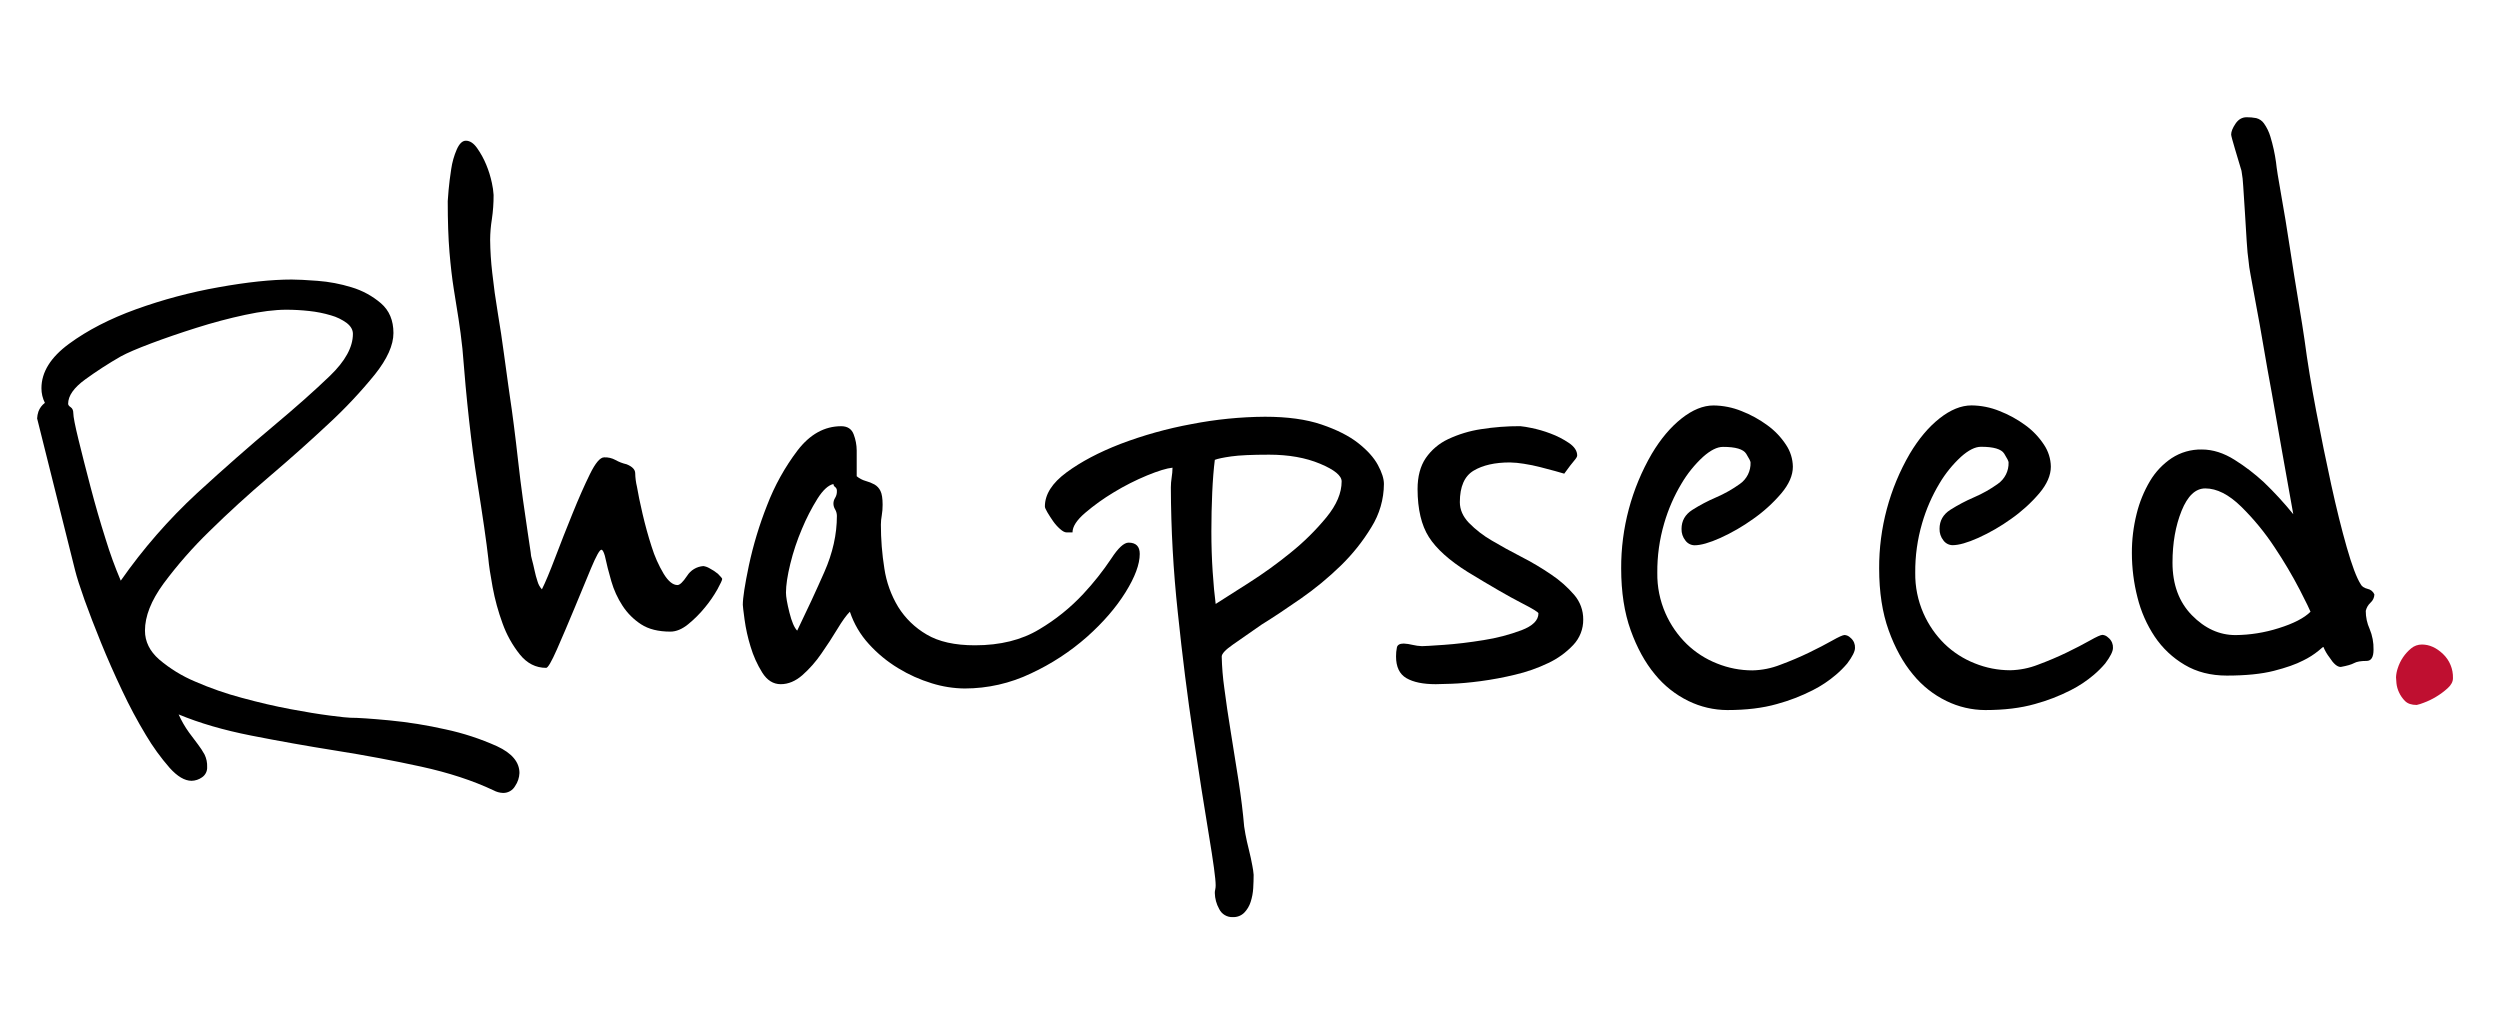
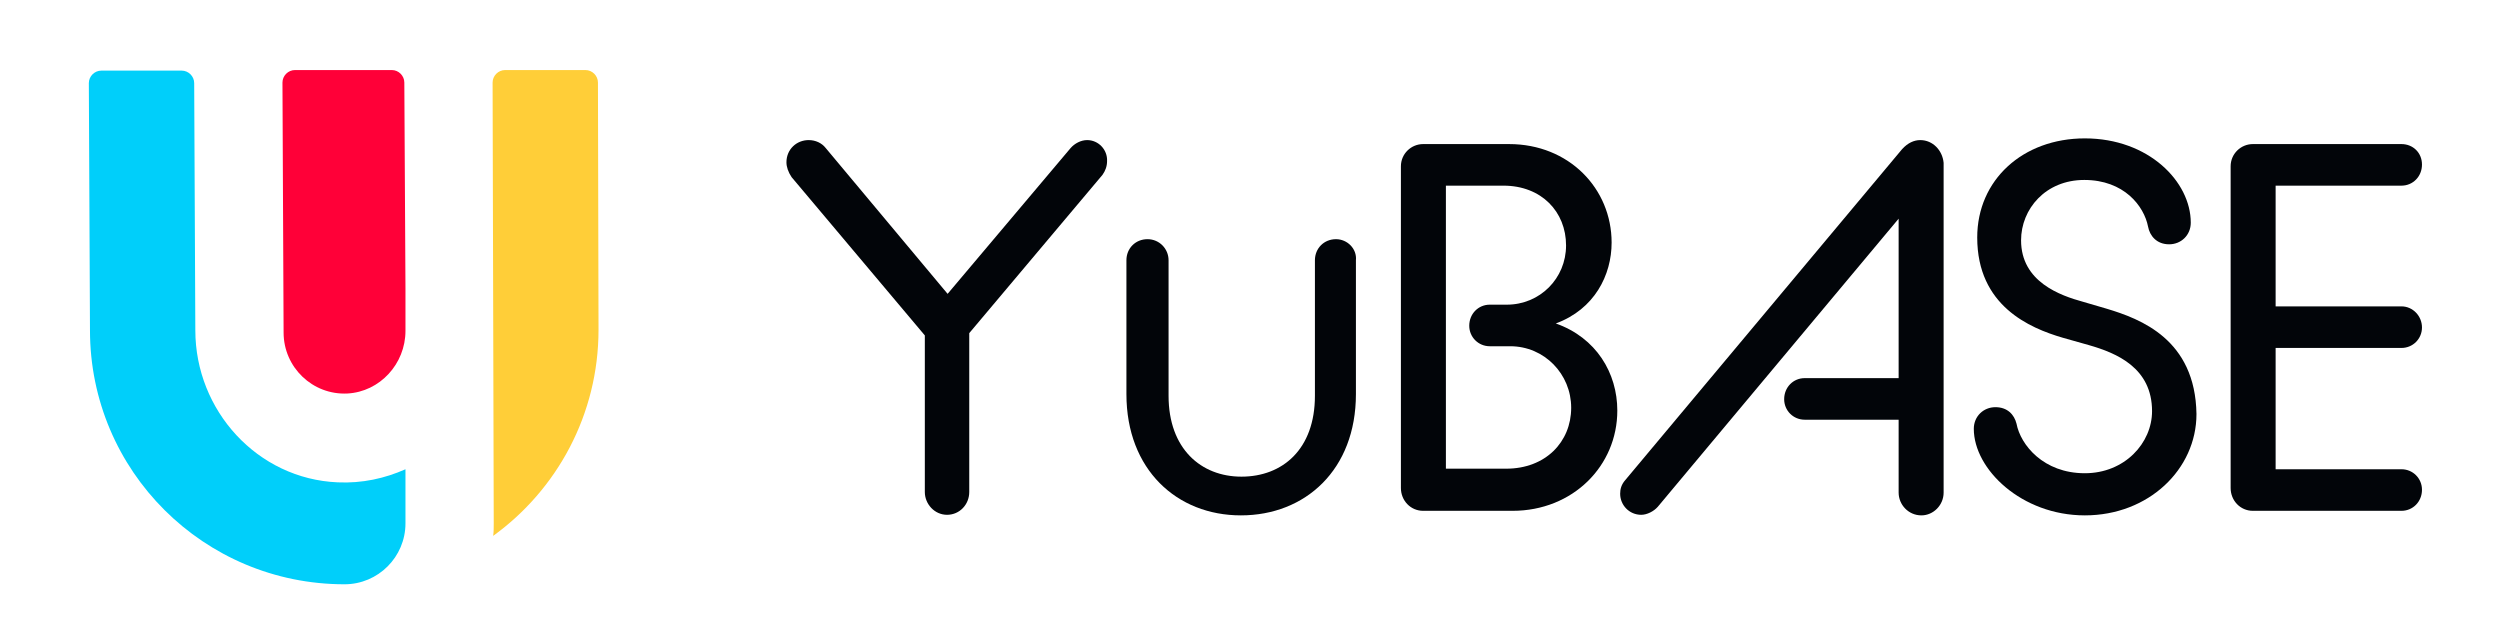
- <svg xmlns="http://www.w3.org/2000/svg" id="レイヤー_1" data-name="レイヤー 1" viewBox="0 0 1732.6 701.46">
-   <defs>
-     <style>.cls-1{fill:#bf0f30;}</style>
-   </defs>
-   <path d="M360,535.75a17.14,17.14,0,0,1-3,9,9.38,9.38,0,0,1-8.37,4.79,14.86,14.86,0,0,1-6.58-1.8q-21.53-10.17-50.22-16.44t-58.9-11.06q-30.19-4.8-58.9-10.47t-50.23-14.65A70.52,70.52,0,0,0,131,507.65l6.28,8.37a56.26,56.26,0,0,1,4.48,6.88,18,18,0,0,1,1.8,8.67,8.05,8.05,0,0,1-3.59,7.17,12.88,12.88,0,0,1-7.18,2.39q-7.17,0-15.24-9a153.14,153.14,0,0,1-16.45-22.73,334.59,334.59,0,0,1-16.44-30.79q-8.07-17-14.65-33.19T58.62,415.87q-4.8-13.46-6.58-20.63L25.73,290a17.66,17.66,0,0,1,.9-4.79,13.17,13.17,0,0,1,4.48-6,22.43,22.43,0,0,1-2.39-10.16q0-16.74,19.14-30.79T94.2,214.36a347.54,347.54,0,0,1,57.1-15.25q29.89-5.38,50.83-5.38,6,0,17.93.9a107,107,0,0,1,23.62,4.48A55.85,55.85,0,0,1,264,210.17q8.67,7.49,8.67,20.63,0,12.55-12.85,28.7a326.45,326.45,0,0,1-32,34.09q-19.14,17.93-41.26,36.77T145.32,368a299.58,299.58,0,0,0-32,36.47q-12.87,17.65-12.85,32.59,0,11.37,9.86,20a95.32,95.32,0,0,0,24.82,15.25,228.84,228.84,0,0,0,32.58,11.36q17.64,4.8,33.49,7.78t27.5,4.48q11.67,1.5,14.06,1.49,7.76,0,26.9,1.8a312,312,0,0,1,39.17,6.28,177.24,177.24,0,0,1,35.58,11.66Q360,524.39,360,535.75ZM244.58,231.4c0-2.78-1.4-5.28-4.19-7.48a34,34,0,0,0-11.06-5.38,83.09,83.09,0,0,0-15-3,145.42,145.42,0,0,0-15.84-.89q-12,0-28.7,3.58t-33.79,9Q119,232.6,104.66,238t-20.93,9a270.92,270.92,0,0,0-24.51,15.84q-12,8.67-12,17c0,.81.6,1.6,1.79,2.39s1.8,2.2,1.8,4.19q0,3.58,3.58,18.24t8.37,32.88q4.78,18.25,10.47,36.18a282.82,282.82,0,0,0,10.46,28.7,376.61,376.61,0,0,1,52.92-60.69q28.4-26,52.32-46t39.76-35.28Q244.57,245.15,244.58,231.4Z" />
-   <path d="M497.51,397.63c2,2,3,3.19,3,3.59,0,.8-1.11,3.19-3.29,7.17A84.1,84.1,0,0,1,488.54,421a80.31,80.31,0,0,1-11.66,11.66q-6.28,5.08-12.26,5.08-12.56,0-20.33-5.08a43.67,43.67,0,0,1-12.86-12.86,62.87,62.87,0,0,1-7.77-17q-2.69-9.25-4.48-17.64c-.81-2.78-1.6-4.18-2.39-4.18q-1.8,0-7.18,12.85T398,421.84Q391.67,437.1,386,450c-3.79,8.58-6.28,12.85-7.47,12.85q-10.77,0-18.24-9.26a74.82,74.82,0,0,1-12-21.53,155.46,155.46,0,0,1-6.88-25.11q-2.38-12.86-3-20-1.79-16.15-7.77-53.82t-10.16-91.49q-1.22-11.34-2.69-20.62t-3.29-20.63q-1.8-11.35-3-25.72t-1.2-35.27q0-1.2.6-7.78t1.79-14.35a53.17,53.17,0,0,1,3.89-13.75q2.69-6,6.28-6c2.78,0,5.38,1.7,7.77,5.08A58.72,58.72,0,0,1,337,114.2a70.77,70.77,0,0,1,3.89,12.56,51.1,51.1,0,0,1,1.19,8.37,111.08,111.08,0,0,1-1.19,16.74,93.39,93.39,0,0,0-1.2,14.35A216.8,216.8,0,0,0,341.14,189q1.49,13.76,3.89,28.1t4.19,27.8q1.78,13.46,3,21.83c0,.4.39,3.19,1.19,8.37s1.69,11.66,2.69,19.43,2,16.15,3,25.12,2.1,17.74,3.29,26.31,2.29,16.14,3.29,22.72,1.69,11.27,2.09,14.05a20.7,20.7,0,0,0,.9,5.08q.9,3.3,1.79,7.48a70.31,70.31,0,0,0,2.1,7.77,13.45,13.45,0,0,0,3,5.38q3.59-7.17,9.26-22.12t12-30.5q6.28-15.54,12-27.2t9.87-11.66a15,15,0,0,1,7.77,1.79,28.33,28.33,0,0,0,7.77,3q6,2.4,6,6.28a43.58,43.58,0,0,0,1.2,9.27q1.18,7.17,3.89,18.83t6.28,22.72a86.71,86.71,0,0,0,8.37,18.84q4.77,7.77,9.56,7.77,2.39,0,6.58-6.28a14.57,14.57,0,0,1,11.36-6.87,11.78,11.78,0,0,1,4.19,1.49A34.73,34.73,0,0,1,497.51,397.63Z" />
-   <path d="M789.89,383.88q0,10.75-9.86,26.6t-26.61,30.8a161.38,161.38,0,0,1-38.87,25.41,106.42,106.42,0,0,1-46,10.46,79.16,79.16,0,0,1-22.72-3.58,100.53,100.53,0,0,1-23.32-10.47,90.48,90.48,0,0,1-20.33-16.74A62.12,62.12,0,0,1,589,423.94q-3.6,3.58-8.67,12t-11.07,17a80.67,80.67,0,0,1-13.15,14.95q-7.19,6.27-15,6.28t-12.86-8.08a73.22,73.22,0,0,1-8.07-17.94A117.8,117.8,0,0,1,516,429.32c-.81-6-1.2-9.36-1.2-10.17q0-7.17,4.19-27.2a262.92,262.92,0,0,1,12.55-41.56,154,154,0,0,1,21.23-38.27q12.86-16.72,30.2-16.74c4.38,0,7.26,1.9,8.67,5.68a32,32,0,0,1,2.09,11.06v17.94a17.21,17.21,0,0,0,6.28,3.29,27.55,27.55,0,0,1,6,2.39,10.24,10.24,0,0,1,4.18,4.49c1,2,1.5,5.18,1.5,9.56a42.84,42.84,0,0,1-.6,7.48,35,35,0,0,0-.6,6.28A193.09,193.09,0,0,0,612.9,394a71.81,71.81,0,0,0,9.57,26.61,56.75,56.75,0,0,0,19.73,19.13q12.56,7.49,33.49,7.48,26.29,0,44.54-11.06a137.23,137.23,0,0,0,30.5-24.52,194.48,194.48,0,0,0,19.43-24.52q7.19-11.06,12-11.06Q789.89,376.1,789.89,383.88ZM580,357.57a9,9,0,0,0-1.2-4.49,7.89,7.89,0,0,1-1.2-3.89,7.37,7.37,0,0,1,1.2-4.18,8.56,8.56,0,0,0,1.2-4.78,3.19,3.19,0,0,0-1.2-2.7,2.55,2.55,0,0,1-1.2-2.09q-5.37,1.21-11.06,10.17a144.73,144.73,0,0,0-10.76,20.93,156.62,156.62,0,0,0-8.07,24.21q-3,12.27-3,20,0,4.2,2.39,13.76t5.38,12.55q10.15-20.93,18.84-40.66T580,357.57Z" />
-   <path d="M959.11,335.44a57,57,0,0,1-8.67,29.9A133.77,133.77,0,0,1,929.22,392a219.33,219.33,0,0,1-27.51,22.72q-15,10.47-27.5,18.24-12,8.37-19.74,13.75T846.7,455a185.51,185.51,0,0,0,1.79,21.83q1.8,14.06,4.49,30.49t5.38,33.78q2.68,17.34,3.89,31.7,0,.58.89,5.38t2.4,10.76q1.49,6,2.39,11.06a52.49,52.49,0,0,1,.89,6.28q0,4.19-.29,9.27a37.83,37.83,0,0,1-1.8,9.57,18.86,18.86,0,0,1-4.48,7.47,10.55,10.55,0,0,1-7.78,3,10,10,0,0,1-9.56-5.68,23.6,23.6,0,0,1-3-11.06,9.21,9.21,0,0,1,.3-2.39,13.26,13.26,0,0,0,.29-3q0-6.59-4.78-35.28T827,509.74q-6-39.75-10.76-85.5a829.74,829.74,0,0,1-4.79-86.41A45.63,45.63,0,0,1,812,331a47,47,0,0,0,.6-6.88q-6,.6-17.64,5.38a168.19,168.19,0,0,0-23,11.66,147.64,147.64,0,0,0-20,14.35q-8.68,7.48-8.67,13.46h-4.19q-1.8,0-4.48-2.39a30.44,30.44,0,0,1-4.79-5.39c-1.39-2-2.69-4-3.88-6s-1.8-3.38-1.8-4.18q0-12.56,15-23.62t37.37-19.73a282.68,282.68,0,0,1,49.33-13.76,275.08,275.08,0,0,1,50.83-5.08q23.31,0,39.16,5.38T941.18,307q9.55,7.48,13.75,15.25T959.11,335.44Zm-29.3-1.79q0-6-14.94-12.26t-35.28-6.28q-17.94,0-26.31,1.2t-11.36,2.39q-1.21,9.57-1.8,22.72t-.59,26.91q0,14.35.89,27.8t2.09,22.43q8.37-5.38,23-14.65a304.62,304.62,0,0,0,29-20.93,170,170,0,0,0,24.81-24.52Q929.81,345.62,929.81,333.65Z" />
-   <path d="M1097.24,429.32a25.21,25.21,0,0,1-6.88,17.64A57.08,57.08,0,0,1,1073,459.52a111.63,111.63,0,0,1-23,8.07,233.44,233.44,0,0,1-23.92,4.48q-11.35,1.5-20,1.8t-11.06.3q-13.15,0-20.33-4.19t-7.18-15a29.16,29.16,0,0,1,.6-6.28q.58-2.69,4.79-2.69a33,33,0,0,1,6,.9,33.25,33.25,0,0,0,6.57.9q2.39,0,15.25-.9t27.51-3.29a133,133,0,0,0,26.31-6.88q11.65-4.49,11.66-11.66c0-.79-4.1-3.29-12.26-7.47s-20.43-11.26-36.78-21.23q-19.14-12-26.9-24.21T982.43,339q0-13.14,5.68-21.53a38.86,38.86,0,0,1,15.55-13.15,82.3,82.3,0,0,1,22.72-6.88,169.92,169.92,0,0,1,27.21-2.09,66.75,66.75,0,0,1,7.47,1.2,83.29,83.29,0,0,1,13.46,3.88,60.35,60.35,0,0,1,12.85,6.58c3.79,2.6,5.68,5.48,5.68,8.67,0,.8-.7,2-2.09,3.59s-3.69,4.58-6.88,9c-1.19-.4-3.29-1-6.27-1.8l-10.17-2.69a112.45,112.45,0,0,0-11.66-2.39,67.76,67.76,0,0,0-9.57-.9q-15.56,0-25.11,5.68T1011.73,348q0,7.77,6.28,14.35a73.91,73.91,0,0,0,15.85,12.26q9.56,5.68,20.63,11.36a189,189,0,0,1,20.63,12.26,79.35,79.35,0,0,1,15.84,14A25.76,25.76,0,0,1,1097.24,429.32Z" />
-   <path d="M1285,445.46a8.55,8.55,0,0,1,.59,3.59q0,3.58-5.38,10.76a67.32,67.32,0,0,1-7.77,7.78,81,81,0,0,1-16.14,10.76,129.67,129.67,0,0,1-24.82,9.57q-14.65,4.18-34.38,4.18a61.92,61.92,0,0,1-26.91-6.27,68.73,68.73,0,0,1-23.32-18.54q-10.17-12.26-16.74-30.5T1123.54,394a156.71,156.71,0,0,1,21.23-79.53Q1154,299,1165.4,290t22.12-9a52.87,52.87,0,0,1,19.44,3.89,78.23,78.23,0,0,1,17.93,9.86,51.32,51.32,0,0,1,12.86,13.46,28,28,0,0,1,4.78,15.24q0,9-8.07,18.54A104.1,104.1,0,0,1,1215,359.66a133.69,133.69,0,0,1-22.72,13.15q-11.37,5.1-17.94,5.09a8,8,0,0,1-6.28-3.29,12.28,12.28,0,0,1-2.69-8.07q0-8.37,7.47-13.16a116.75,116.75,0,0,1,16.45-8.67,87.71,87.71,0,0,0,16.44-9.27,17.4,17.4,0,0,0,7.47-14.95q0-1.19-3-6t-16.14-4.78q-6,0-13.75,6.88a81.41,81.41,0,0,0-14.95,18.53,116.67,116.67,0,0,0-12,27.51,118.16,118.16,0,0,0-4.78,34.38,67.19,67.19,0,0,0,5.68,28.1A68,68,0,0,0,1169,446.36a63.79,63.79,0,0,0,20.92,13.45,65.27,65.27,0,0,0,24.52,4.79,55.89,55.89,0,0,0,19.43-3.89q10.46-3.88,19.74-8.37t16.14-8.37q6.87-3.89,8.67-3.89a6.2,6.2,0,0,1,3.89,1.8A8.51,8.51,0,0,1,1285,445.46Z" />
-   <path d="M1463.77,445.46a8.37,8.37,0,0,1,.6,3.59q0,3.58-5.38,10.76a68.18,68.18,0,0,1-7.77,7.78,81.08,81.08,0,0,1-16.15,10.76,129.29,129.29,0,0,1-24.81,9.57q-14.67,4.18-34.38,4.18a61.85,61.85,0,0,1-26.91-6.27,68.54,68.54,0,0,1-23.32-18.54q-10.19-12.26-16.75-30.5T1302.33,394a156.85,156.85,0,0,1,21.22-79.53q9.27-15.54,20.63-24.51t22.13-9a52.82,52.82,0,0,1,19.43,3.89,78.09,78.09,0,0,1,17.94,9.86,51.48,51.48,0,0,1,12.86,13.46,28.05,28.05,0,0,1,4.78,15.24q0,9-8.07,18.54a104.48,104.48,0,0,1-19.44,17.64,132.92,132.92,0,0,1-22.72,13.15q-11.37,5.1-17.94,5.09a8,8,0,0,1-6.28-3.29,12.34,12.34,0,0,1-2.69-8.07q0-8.37,7.48-13.16a116.62,116.62,0,0,1,16.44-8.67,87.4,87.4,0,0,0,16.44-9.27,17.4,17.4,0,0,0,7.48-14.95q0-1.19-3-6t-16.15-4.78q-6,0-13.75,6.88a82,82,0,0,0-15,18.53,117.08,117.08,0,0,0-12,27.51,118.5,118.5,0,0,0-4.78,34.38,67.34,67.34,0,0,0,5.68,28.1,68.2,68.2,0,0,0,14.65,21.23,63.73,63.73,0,0,0,20.93,13.45,65.22,65.22,0,0,0,24.51,4.79,55.94,55.94,0,0,0,19.44-3.89q10.45-3.88,19.73-8.37t16.15-8.37c4.57-2.59,7.47-3.89,8.67-3.89a6.2,6.2,0,0,1,3.88,1.8A8.51,8.51,0,0,1,1463.77,445.46Z" />
-   <path d="M1645.55,412a8,8,0,0,1-2.69,5.68,11.09,11.09,0,0,0-3.29,5.68,30.14,30.14,0,0,0,2.69,12.56,34.87,34.87,0,0,1,2.69,14.35q0,7.77-4.78,7.77c-4,0-6.88.51-8.67,1.5s-4.89,1.89-9.27,2.69q-3.59,0-7.78-6.58a30.63,30.63,0,0,1-4.18-7.18q0-.58-3.29,2.4a53.7,53.7,0,0,1-10.76,6.87q-7.48,3.9-20.33,7.18t-32.59,3.29q-16.75,0-29.3-7.48a64,64,0,0,1-20.63-19.43,86.22,86.22,0,0,1-12-27.21,123.69,123.69,0,0,1-3.89-30.79,109.59,109.59,0,0,1,3.29-27.21,83.34,83.34,0,0,1,9.27-22.72,49.55,49.55,0,0,1,15-15.85,36.88,36.88,0,0,1,20.93-6q11.36,0,22.72,7.18A136.59,136.59,0,0,1,1569,334.25a238.61,238.61,0,0,1,20.33,22.12q-8.38-46.64-14.95-84.31-3-16.14-5.68-32t-5.08-28.4q-2.4-12.55-3.89-21.23a96.3,96.3,0,0,1-1.49-10.46c-.4-2.4-.81-6.67-1.2-12.86s-.8-12.65-1.19-19.43-.81-12.95-1.2-18.54a82,82,0,0,0-1.2-10.76l-4.48-15c-1.79-6-2.69-9.36-2.69-10.17,0-2,1-4.48,3-7.47s4.58-4.49,7.77-4.49a34.36,34.36,0,0,1,6.58.6A9.31,9.31,0,0,1,1569,85.5a31.29,31.29,0,0,1,4.49,9.27,115.75,115.75,0,0,1,3.88,17.64q.58,6,3.59,22.72t6,36.47q3,19.74,6,37.68t4.18,26.3q3,22.74,8.08,49.34T1615.65,336q5.38,24.52,10.76,43.35T1636,404.8c.79,1.6,2.39,2.69,4.78,3.29A6.48,6.48,0,0,1,1645.55,412Zm-44.25,12q-.6-1.8-7.47-15.25a310.6,310.6,0,0,0-17.35-29.3,172.3,172.3,0,0,0-23.31-28.4q-12.87-12.56-24.82-12.56-10.17,0-16.44,15.55t-6.28,35.87q0,22.74,13.45,36.48t30.2,13.75a101.59,101.59,0,0,0,29.9-4.78Q1594.72,430.52,1601.3,423.94Z" />
-   <path class="cls-1" d="M1700,470c0,2.39-1.19,4.69-3.59,6.88a50.26,50.26,0,0,1-8.07,6,48.76,48.76,0,0,1-8.67,4.18,30.24,30.24,0,0,1-4.78,1.5q-5.38,0-8.07-2.69a20.19,20.19,0,0,1-4.19-6,19.65,19.65,0,0,1-1.79-6.28c-.21-2-.3-3.38-.3-4.19a22.48,22.48,0,0,1,1.19-6.28,29.26,29.26,0,0,1,9.27-13.75,11.49,11.49,0,0,1,7.48-2.69q7.75,0,14.65,6.58A22.22,22.22,0,0,1,1700,470Z" />
+ <svg xmlns="http://www.w3.org/2000/svg" version="1.1" id="レイヤー_1" x="0px" y="0px" viewBox="0 0 439 110" style="enable-background:new 0 0 439 110;" xml:space="preserve">
+   <style type="text/css">
+ 	.st0{fill:#020509;}
+ 	.st1{fill:#FF0038;}
+ 	.st2{fill:#00CFFA;}
+ 	.st3{fill:#FFCE38;}
+ </style>
+   <g>
+     <g>
+       <path class="st0" d="M190.9,24.6c-1.1,0-2.2,0.6-2.9,1.4l-21.6,25.6L145,26c-0.7-0.9-1.8-1.4-3-1.4c-2.1,0-3.9,1.6-3.9,3.9    c0,0.8,0.3,1.7,0.9,2.6l23.4,27.8v27.5c0,2.1,1.7,4,3.9,4c2.2,0,3.9-1.8,3.9-4V58.5l23.4-27.8c0.5-0.7,0.8-1.5,0.8-2.4    C194.5,26.3,192.9,24.6,190.9,24.6z" />
+       <path class="st0" d="M234.6,42c-2.1,0-3.7,1.6-3.7,3.7v23.8c0,9.4-5.7,14.2-12.9,14.2c-7.1,0-12.8-4.9-12.8-14.2V45.7    c0-2-1.6-3.7-3.7-3.7c-2.1,0-3.7,1.6-3.7,3.7v23.5c0,13.3,8.9,21.3,20.1,21.3c11.3,0,20.2-8,20.2-21.3V45.7    C238.3,43.7,236.6,42,234.6,42z" />
+       <path class="st0" d="M273.2,56.8c6.8-2.5,9.8-8.5,9.8-14.2c0-9.5-7.5-17.3-18-17.3h-15.1c-2.1,0-3.9,1.7-3.9,3.9v56.5    c0,2.2,1.7,4,3.9,4h15.7c10.6,0,18.4-7.9,18.4-17.6C284,65.5,280.3,59.3,273.2,56.8z M264.5,82.3h-10.6V32.6H264    c6.7,0,11,4.6,11,10.5c0,5.8-4.6,10.4-10.4,10.4h-3c-2,0-3.6,1.6-3.6,3.7c0,2,1.6,3.6,3.6,3.6h3.6c6,0,10.7,4.9,10.7,10.8    C275.9,77.6,271.4,82.3,264.5,82.3z" />
+       <path class="st0" d="M337.2,24.6c-1.1,0-2.2,0.5-3.2,1.6l-48.6,58.1c-0.7,0.8-0.9,1.6-0.9,2.4c0,2,1.6,3.7,3.7,3.7    c1,0,2.2-0.6,2.9-1.4l42.3-50.6v28h-16.5c-2,0-3.6,1.6-3.6,3.7c0,2,1.6,3.6,3.6,3.6h16.5v12.8c0,2.1,1.7,4,4,4    c2.1,0,3.9-1.8,3.9-4V28.6C341.1,26.4,339.4,24.6,337.2,24.6z" />
+       <path class="st0" d="M369.9,54.2l-4.1-1.2c-4-1.1-10.9-3.5-10.9-10.8c0-5.5,4.3-10.6,11.1-10.6c7,0,10.5,4.6,11.2,8.2    c0.3,1.6,1.5,3.1,3.7,3.1c2.1,0,3.8-1.6,3.8-3.8c0-7.2-7.4-14.8-18.6-14.8c-10.9,0-18.9,7.3-18.9,17.4c0,12,9.2,15.9,15,17.6    l4.6,1.3c4.9,1.4,11.1,4,11.1,11.6c0,5.6-4.8,10.9-11.8,10.9c-7.3,0-11.3-5-12-8.7c-0.4-1.6-1.6-2.9-3.7-2.9    c-2.1,0-3.8,1.6-3.8,3.8c0,7.1,8.4,15.2,19.5,15.2c11.2,0,19.6-8.1,19.6-17.8C385.5,59.6,375.9,56,369.9,54.2z" />
+       <path class="st0" d="M421.7,32.6c2,0,3.6-1.6,3.6-3.7s-1.6-3.6-3.6-3.6h-26.1c-2.1,0-3.9,1.7-3.9,3.9v56.5c0,2.2,1.7,4,3.9,4h26.1    c2,0,3.6-1.6,3.6-3.7c0-2-1.6-3.6-3.6-3.6h-22.1V61.1h22.1c2,0,3.6-1.6,3.6-3.6s-1.6-3.7-3.6-3.7h-22.1V32.6L421.7,32.6    L421.7,32.6z" />
+     </g>
+     <g>
+       <path class="st1" d="M61,69.1c5.7-0.3,10.2-5.2,10.2-11v-7.5L71,14.5c0-1.2-1-2.2-2.2-2.2H51.8c-1.2,0-2.2,1-2.2,2.2l0.2,43.9    C49.8,64.5,54.9,69.4,61,69.1z" />
+       <path class="st2" d="M71.2,91.9v-9.5c-3.6,1.6-7.6,2.5-11.9,2.3c-14.1-0.6-25-12.6-25-26.7l-0.2-43.4c0-1.2-1-2.2-2.2-2.2H17.8    c-1.2,0-2.2,1-2.2,2.2L15.8,58c0,24.7,20,44.6,44.7,44.6l0,0C66.4,102.6,71.2,97.8,71.2,91.9z" />
+       <path class="st3" d="M88.7,12.3c-1.2,0-2.2,1-2.2,2.2l0.2,77.4c0,0.8,0,1.5-0.1,2.2c11.2-8.1,18.5-21.3,18.5-36.2L105,14.5    c0-1.2-1-2.2-2.2-2.2L88.7,12.3L88.7,12.3z" />
+     </g>
+   </g>
</svg>
